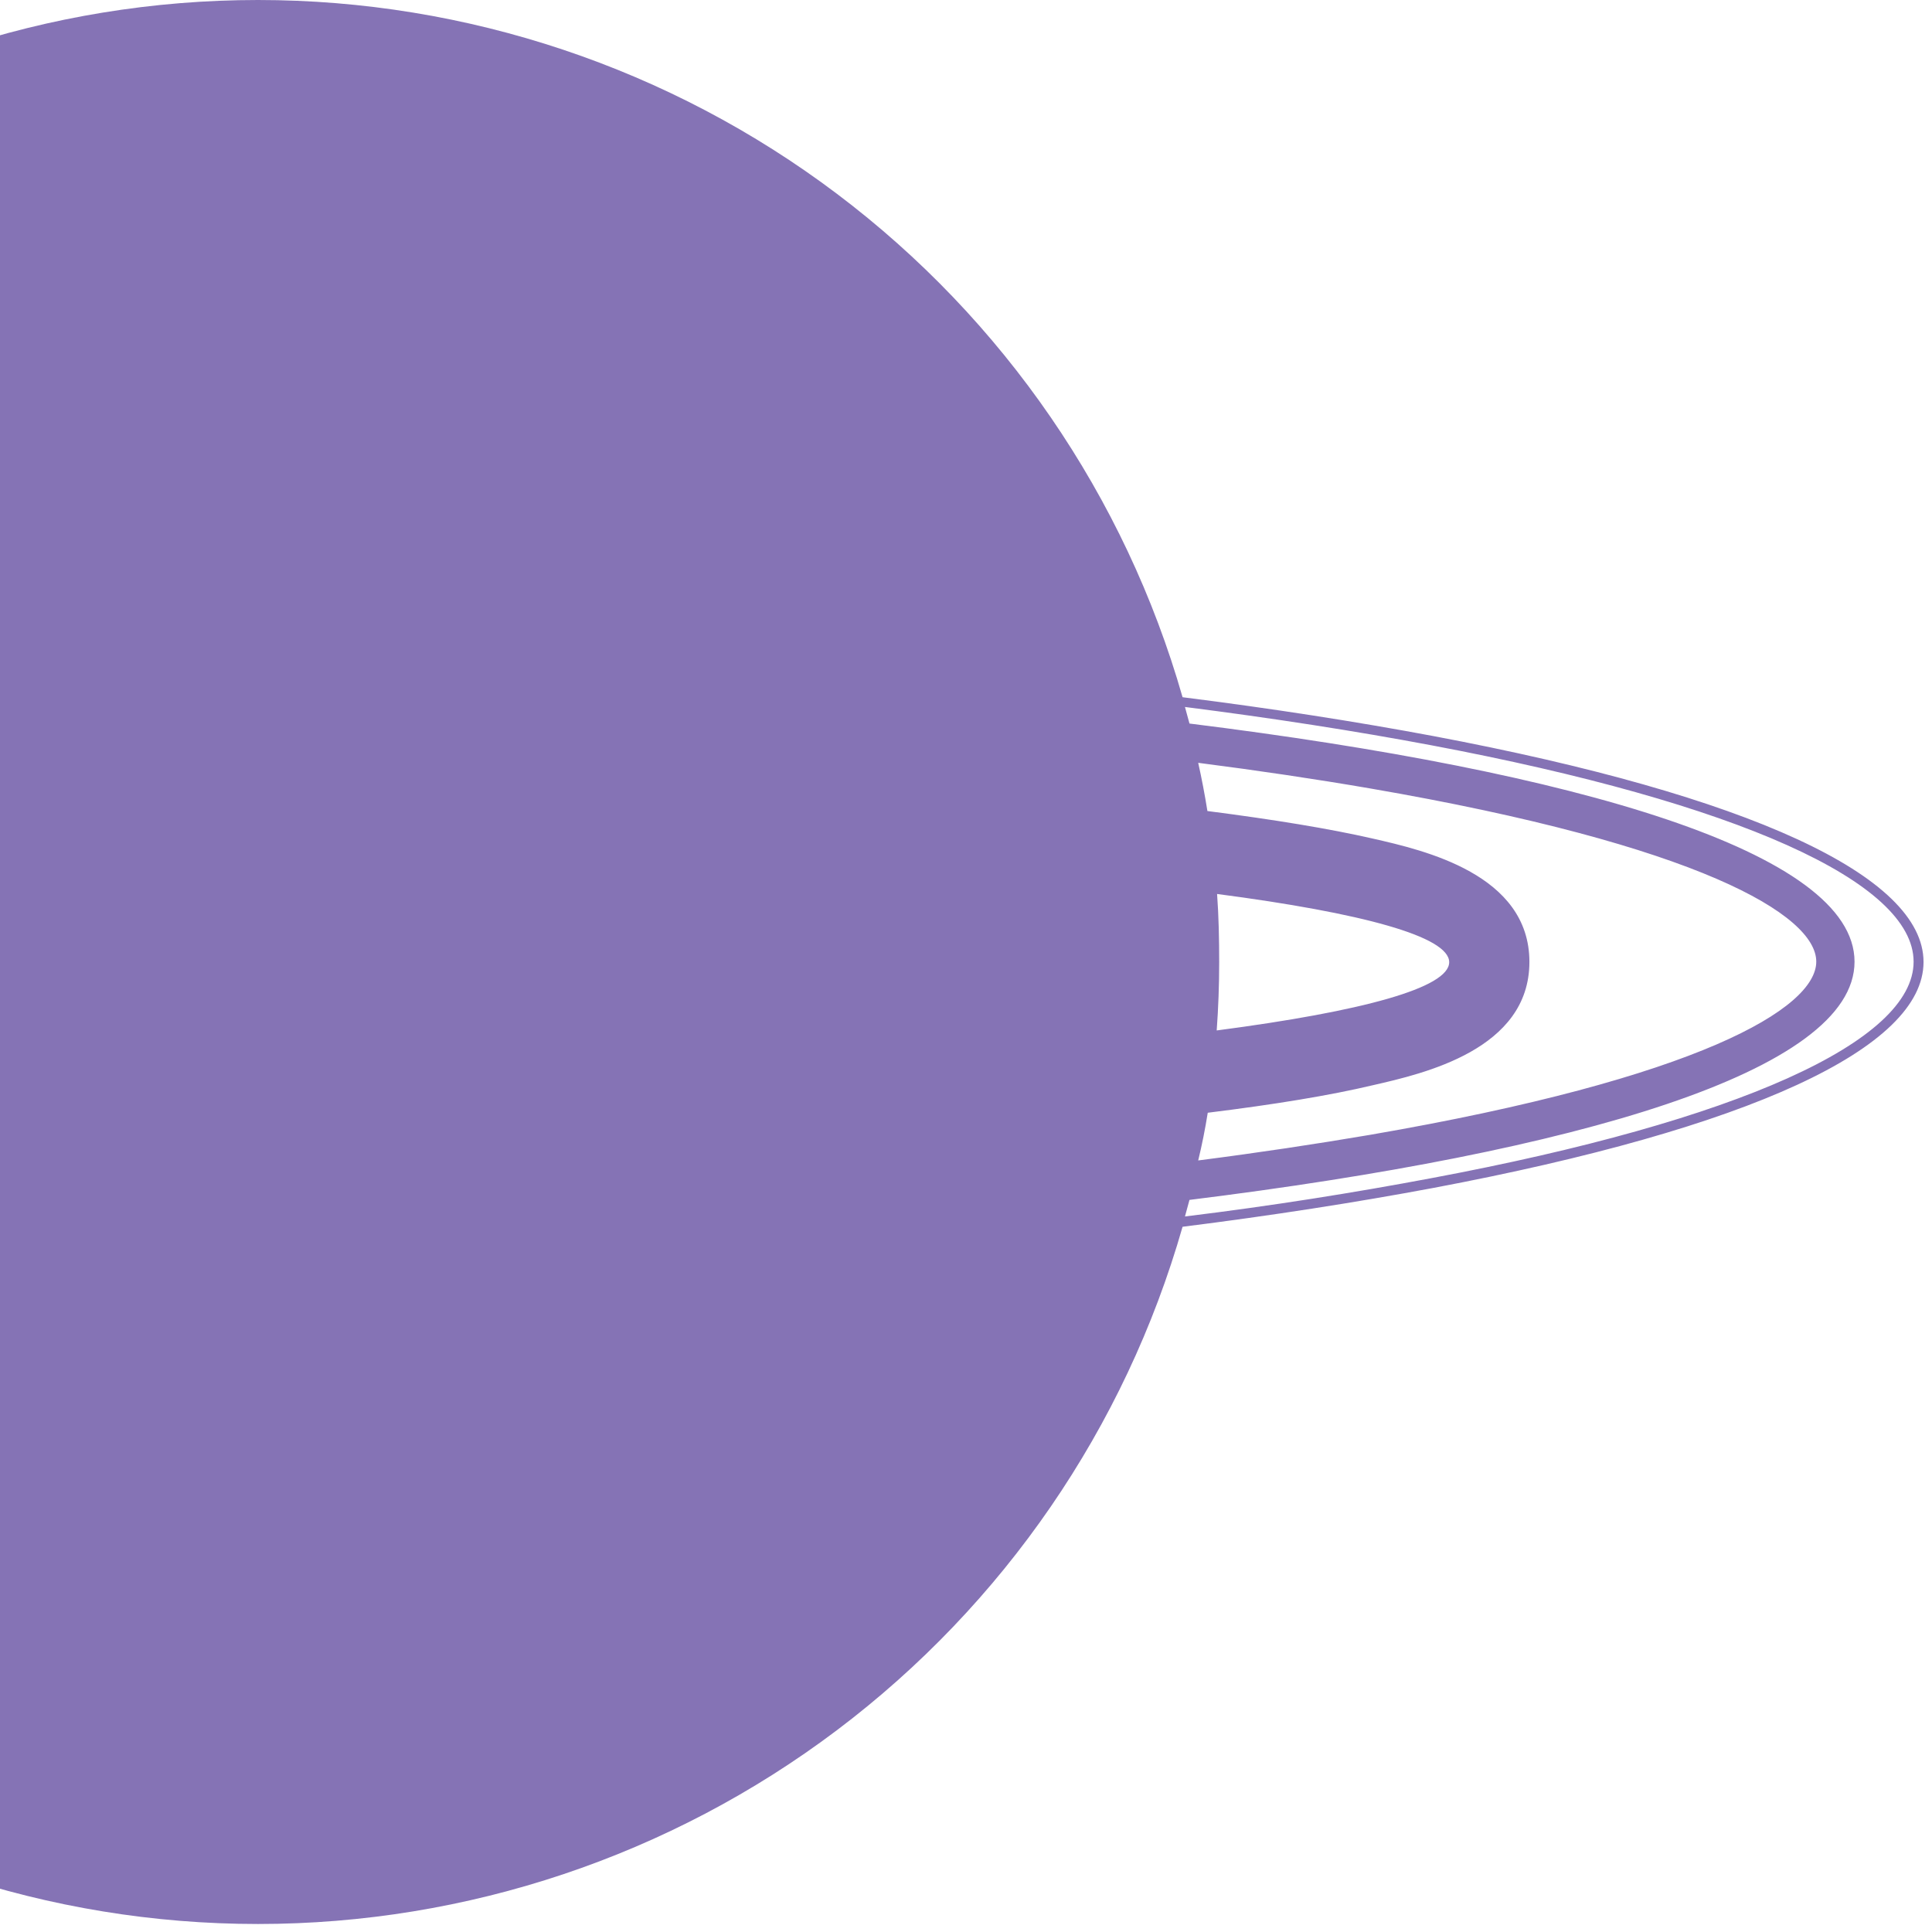
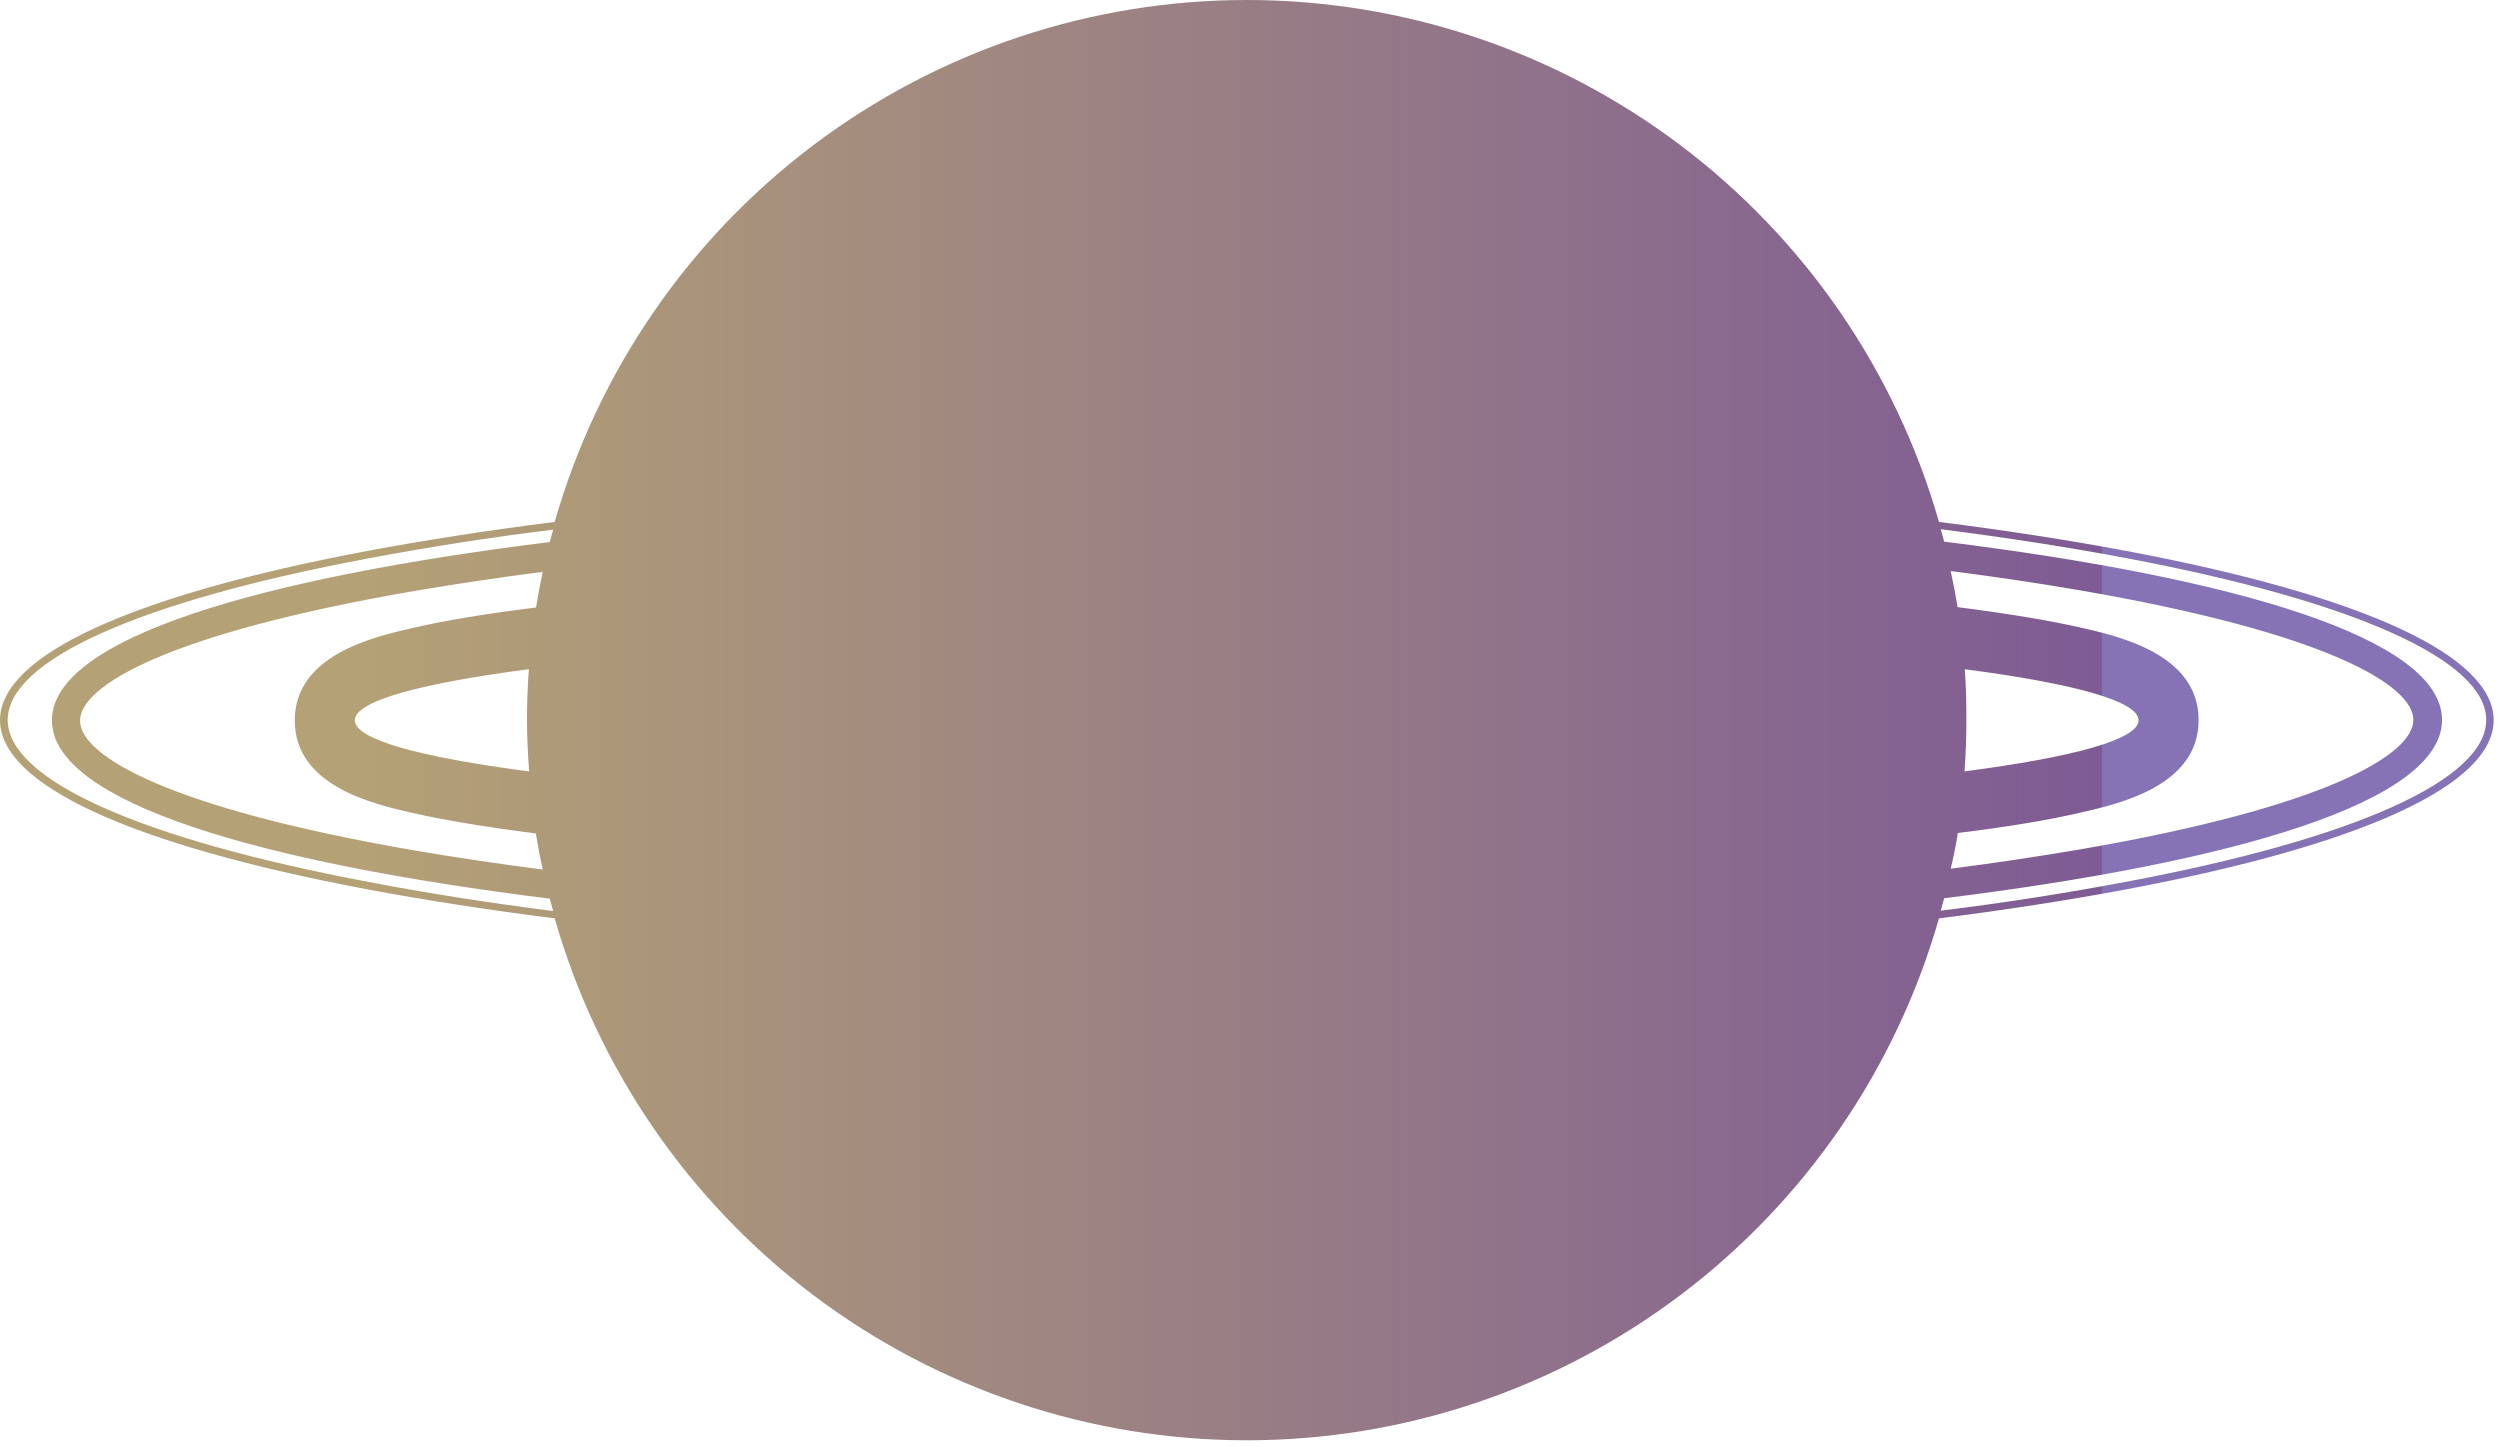
- <svg xmlns="http://www.w3.org/2000/svg" width="210" height="210" viewBox="0 0 210 210" fill="none">
+ <svg xmlns="http://www.w3.org/2000/svg" width="363" height="210" viewBox="0 0 363 210" fill="none">
  <defs>
    <linearGradient id="myGradient" gradientTransform="rotate(0)">
-       <stop offset="0%" stop-color="rgba(255, 255, 255, 0)" id="offset1" />
-       <stop offset="0%" stop-color="rgba(246, 171, 192, 0.8)" id="offset2" />
+       <stop offset="14.96%" stop-color="#B4A175" id="offset1" />
+       <stop offset="83.93%" stop-color="#7E5B94" id="offset2" />
      <stop offset="0%" stop-color="rgba(102, 80, 162, 0.8)" id="offset3" />
    </linearGradient>
  </defs>
-   <path d="M155.79 80.005C147.35 78.425 138.23 77.005 128.54 75.785C122.295 53.95 109.108 34.743 90.976 21.07C72.843 7.396 50.75 0 28.04 0C5.33 0 -16.763 7.396 -34.896 21.07C-53.029 34.743 -66.215 53.95 -72.46 75.785C-82.15 77.005 -91.27 78.425 -99.71 80.005C-134.08 86.485 -153 95.205 -153 104.565C-153 113.925 -134.08 122.645 -99.71 129.125C-91.27 130.705 -82.15 132.125 -72.46 133.345C-66.215 155.18 -53.029 174.387 -34.896 188.06C-16.763 201.734 5.33 209.13 28.04 209.13C50.75 209.13 72.843 201.734 90.976 188.06C109.108 174.387 122.295 155.18 128.54 133.345C138.23 132.125 147.35 130.705 155.79 129.125C190.16 122.645 209.08 113.925 209.08 104.565C209.08 95.205 190.16 86.485 155.79 80.005ZM-76.21 112.005C-92.09 109.925 -101.48 107.365 -101.48 104.585C-101.48 101.805 -92.09 99.245 -76.21 97.165C-76.39 99.615 -76.48 102.095 -76.48 104.585C-76.48 107.075 -76.35 109.535 -76.17 111.985L-76.21 112.005ZM132.25 97.165C148.13 99.245 157.52 101.805 157.52 104.585C157.52 107.365 148.13 109.925 132.25 112.005C132.43 109.555 132.52 107.075 132.52 104.585C132.52 102.095 132.47 99.595 132.29 97.145L132.25 97.165ZM-75.2 88.215C-82.49 89.115 -88.53 90.105 -93.2 91.215C-98.71 92.475 -110.2 95.085 -110.2 104.615C-110.2 114.145 -98.73 116.755 -93.2 118.015C-88.48 119.095 -82.44 120.085 -75.2 121.015C-74.92 122.775 -74.587 124.522 -74.2 126.255C-80.74 125.415 -86.98 124.485 -92.86 123.475C-128.63 117.315 -141.38 109.715 -141.38 104.645C-141.38 99.575 -128.63 91.975 -92.86 85.815C-86.98 84.815 -80.74 83.875 -74.2 83.035C-74.56 84.715 -74.88 86.435 -75.16 88.195L-75.2 88.215ZM131.24 120.955C138.53 120.055 144.57 119.065 149.24 117.955C154.75 116.695 166.24 114.085 166.24 104.555C166.24 95.025 154.77 92.415 149.24 91.155C144.52 90.075 138.48 89.085 131.24 88.155C130.96 86.395 130.627 84.648 130.24 82.915C136.78 83.755 143.02 84.685 148.9 85.695C184.67 91.855 197.42 99.455 197.42 104.525C197.42 109.595 184.67 117.195 148.9 123.355C143.02 124.355 136.78 125.295 130.24 126.135C130.653 124.435 131 122.702 131.28 120.935L131.24 120.955ZM-99.44 128.065C-132.76 121.785 -151.88 113.205 -151.88 104.535C-151.88 95.865 -132.8 87.315 -99.44 81.065C-91.15 79.505 -82.19 78.065 -72.68 76.905C-72.85 77.505 -73.01 78.105 -73.17 78.705C-115.17 83.915 -145.46 92.655 -145.46 104.595C-145.46 116.535 -115.12 125.275 -73.17 130.485C-73.01 131.085 -72.85 131.685 -72.68 132.285C-82.23 131.065 -91.19 129.655 -99.44 128.065ZM155.56 128.065C147.27 129.625 138.31 131.065 128.8 132.225C128.97 131.625 129.13 131.025 129.29 130.425C171.29 125.215 201.58 116.475 201.58 104.535C201.58 92.595 171.24 83.855 129.29 78.645C129.13 78.045 128.97 77.445 128.8 76.845C138.31 78.055 147.27 79.445 155.56 81.005C188.88 87.285 208 95.865 208 104.535C208 113.205 188.92 121.815 155.56 128.065Z" fill="url('#myGradient')" />
+   <path d="M308.79 80.005C300.35 78.425 291.23 77.005 281.54 75.785C275.295 53.95 262.108 34.743 243.976 21.07C225.843 7.396 203.75 0 181.04 0C158.33 0 136.237 7.396 118.104 21.07C99.972 34.743 86.785 53.95 80.54 75.785C70.85 77.005 61.73 78.425 53.29 80.005C18.92 86.485 0 95.205 0 104.565C0 113.925 18.92 122.645 53.29 129.125C61.73 130.705 70.85 132.125 80.54 133.345C86.785 155.18 99.972 174.387 118.104 188.06C136.237 201.734 158.33 209.13 181.04 209.13C203.75 209.13 225.843 201.734 243.976 188.06C262.108 174.387 275.295 155.18 281.54 133.345C291.23 132.125 300.35 130.705 308.79 129.125C343.16 122.645 362.08 113.925 362.08 104.565C362.08 95.205 343.16 86.485 308.79 80.005ZM76.79 112.005C60.91 109.925 51.52 107.365 51.52 104.585C51.52 101.805 60.91 99.245 76.79 97.165C76.61 99.615 76.52 102.095 76.52 104.585C76.52 107.075 76.65 109.535 76.83 111.985L76.79 112.005ZM285.25 97.165C301.13 99.245 310.52 101.805 310.52 104.585C310.52 107.365 301.13 109.925 285.25 112.005C285.43 109.555 285.52 107.075 285.52 104.585C285.52 102.095 285.47 99.595 285.29 97.145L285.25 97.165ZM77.8 88.215C70.51 89.115 64.47 90.105 59.8 91.215C54.29 92.475 42.8 95.085 42.8 104.615C42.8 114.145 54.27 116.755 59.8 118.015C64.52 119.095 70.56 120.085 77.8 121.015C78.08 122.775 78.413 124.522 78.8 126.255C72.26 125.415 66.02 124.485 60.14 123.475C24.37 117.315 11.62 109.715 11.62 104.645C11.62 99.575 24.37 91.975 60.14 85.815C66.02 84.815 72.26 83.875 78.8 83.035C78.44 84.715 78.12 86.435 77.84 88.195L77.8 88.215ZM284.24 120.955C291.53 120.055 297.57 119.065 302.24 117.955C307.75 116.695 319.24 114.085 319.24 104.555C319.24 95.025 307.77 92.415 302.24 91.155C297.52 90.075 291.48 89.085 284.24 88.155C283.96 86.395 283.627 84.648 283.24 82.915C289.78 83.755 296.02 84.685 301.9 85.695C337.67 91.855 350.42 99.455 350.42 104.525C350.42 109.595 337.67 117.195 301.9 123.355C296.02 124.355 289.78 125.295 283.24 126.135C283.653 124.435 284 122.702 284.28 120.935L284.24 120.955ZM53.56 128.065C20.24 121.785 1.12 113.205 1.12 104.535C1.12 95.865 20.2 87.315 53.56 81.065C61.85 79.505 70.81 78.065 80.32 76.905C80.15 77.505 79.99 78.105 79.83 78.705C37.83 83.915 7.54 92.655 7.54 104.595C7.54 116.535 37.88 125.275 79.83 130.485C79.99 131.085 80.15 131.685 80.32 132.285C70.77 131.065 61.81 129.655 53.56 128.065ZM308.56 128.065C300.27 129.625 291.31 131.065 281.8 132.225C281.97 131.625 282.13 131.025 282.29 130.425C324.29 125.215 354.58 116.475 354.58 104.535C354.58 92.595 324.24 83.855 282.29 78.645C282.13 78.045 281.97 77.445 281.8 76.845C291.31 78.055 300.27 79.445 308.56 81.005C341.88 87.285 361 95.865 361 104.535C361 113.205 341.92 121.815 308.56 128.065Z" fill="url('#myGradient')" />
</svg>
